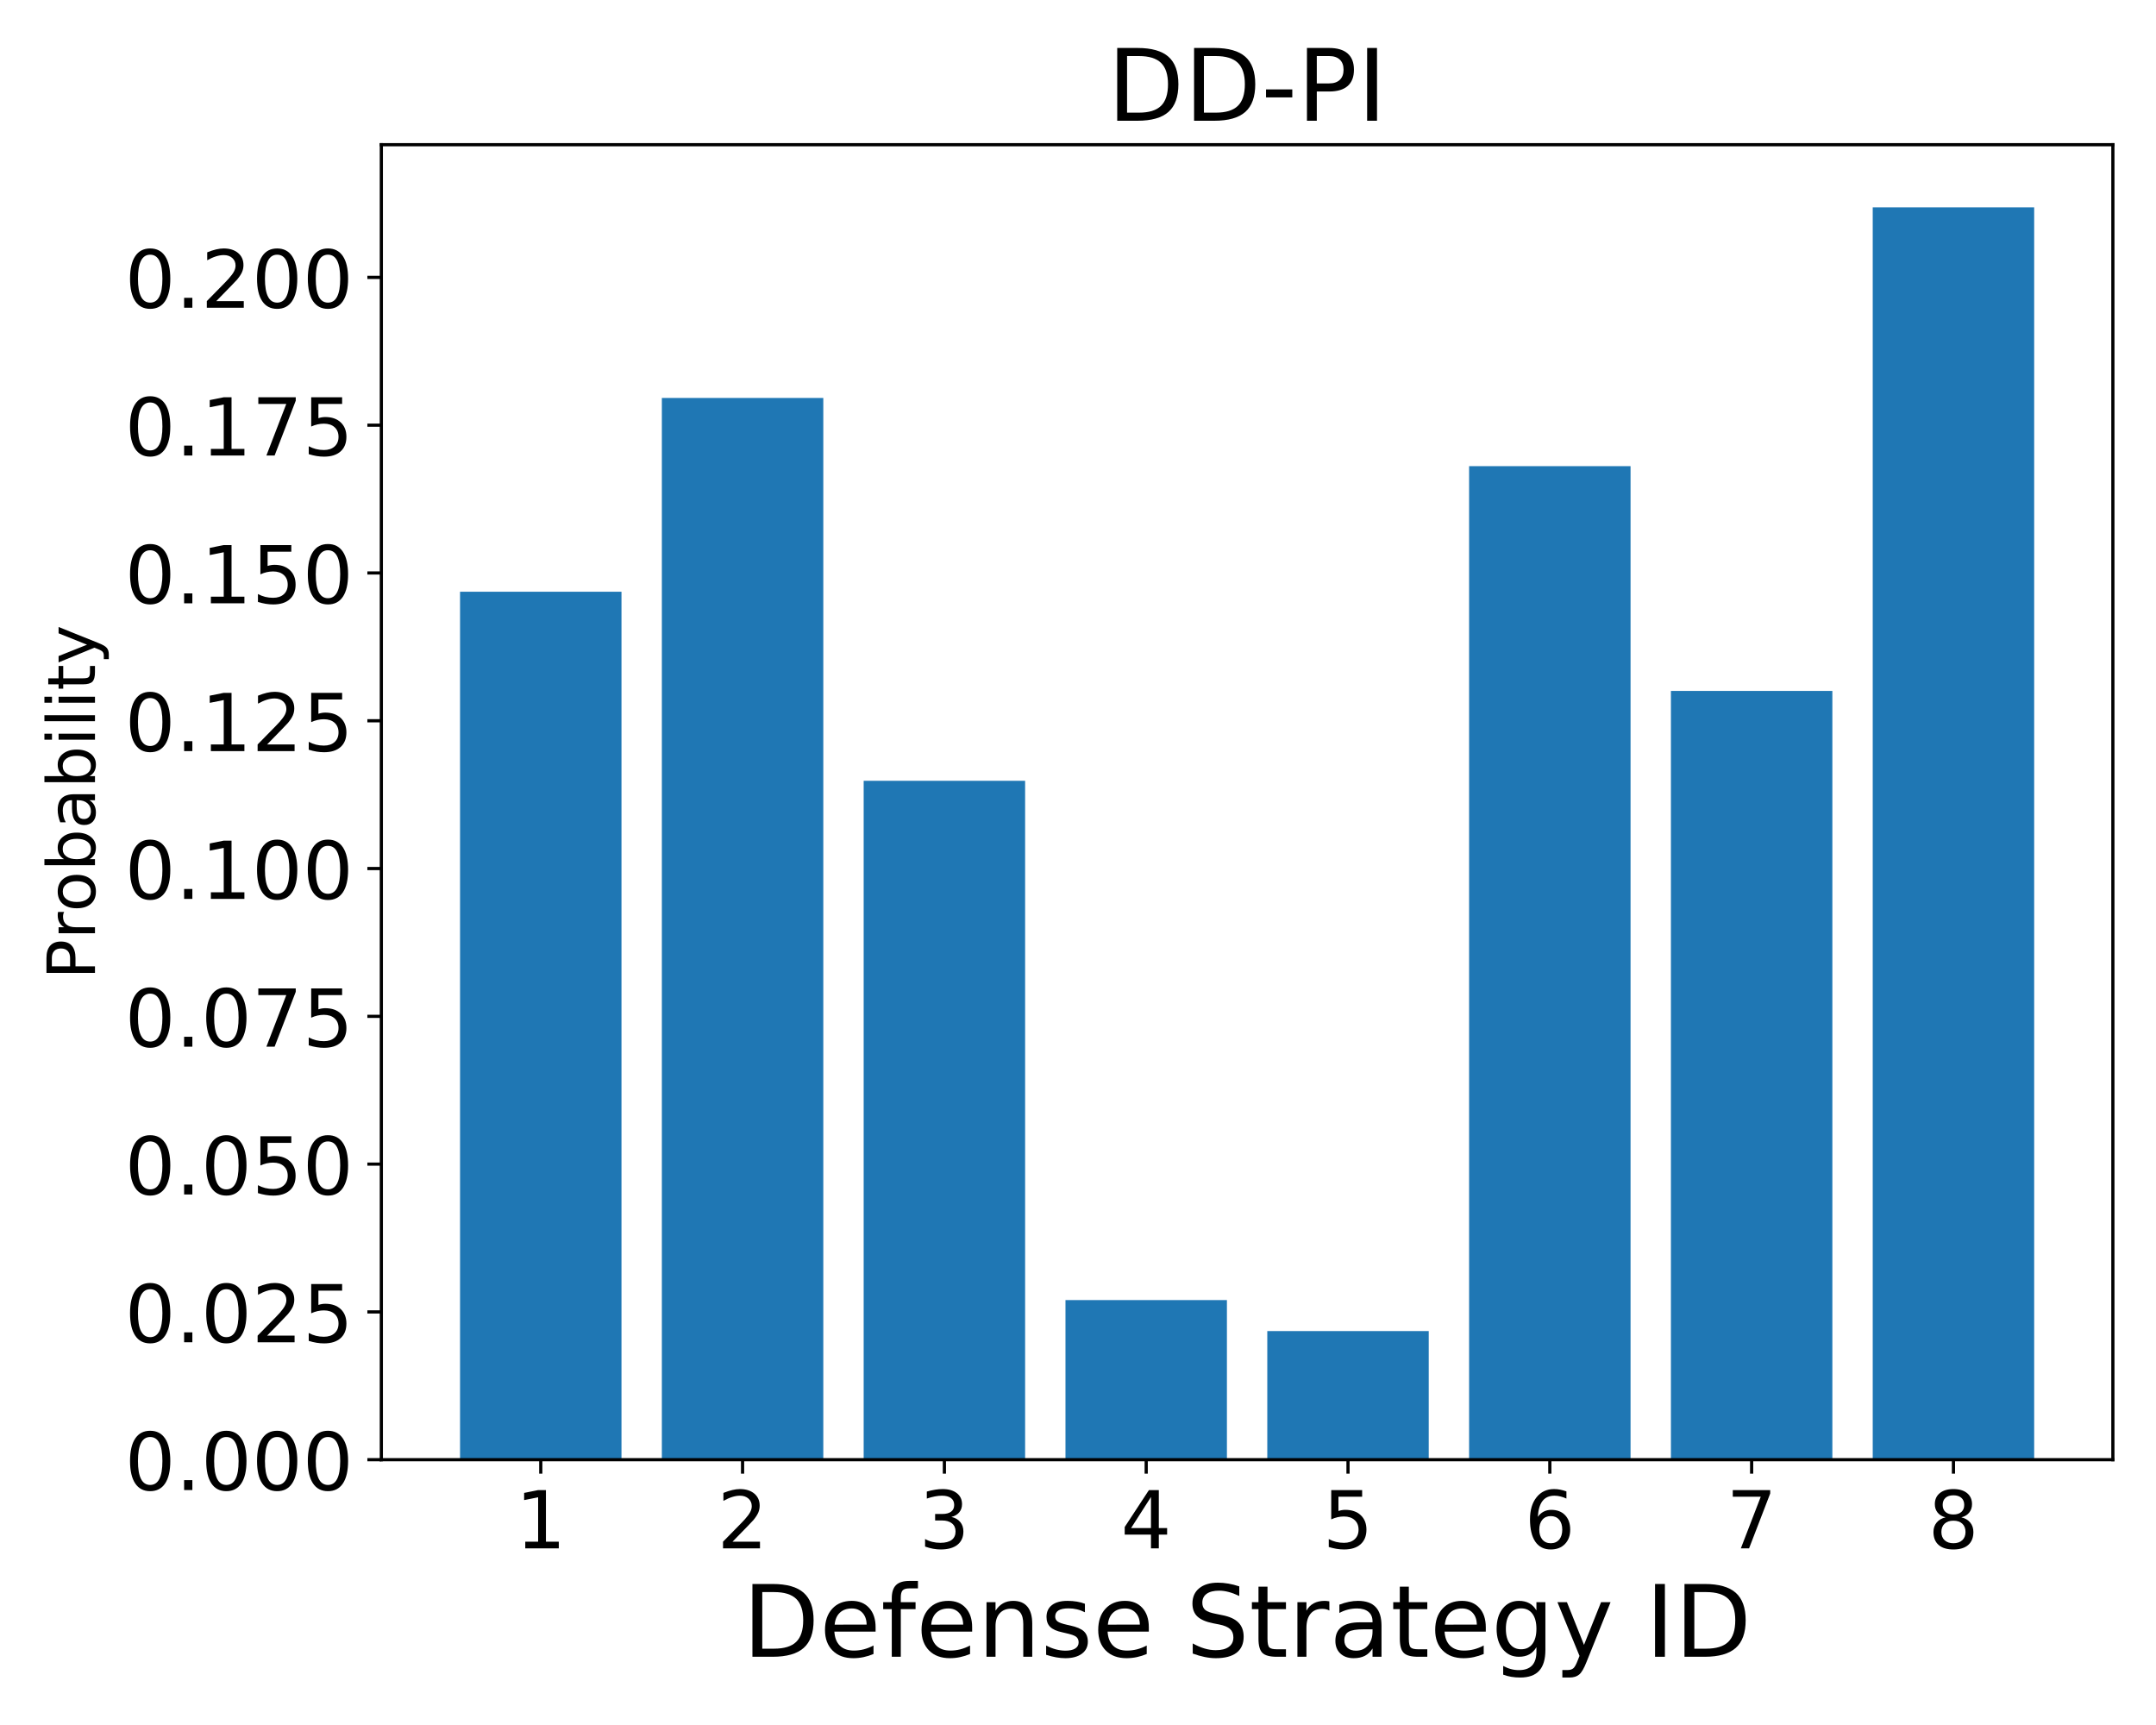
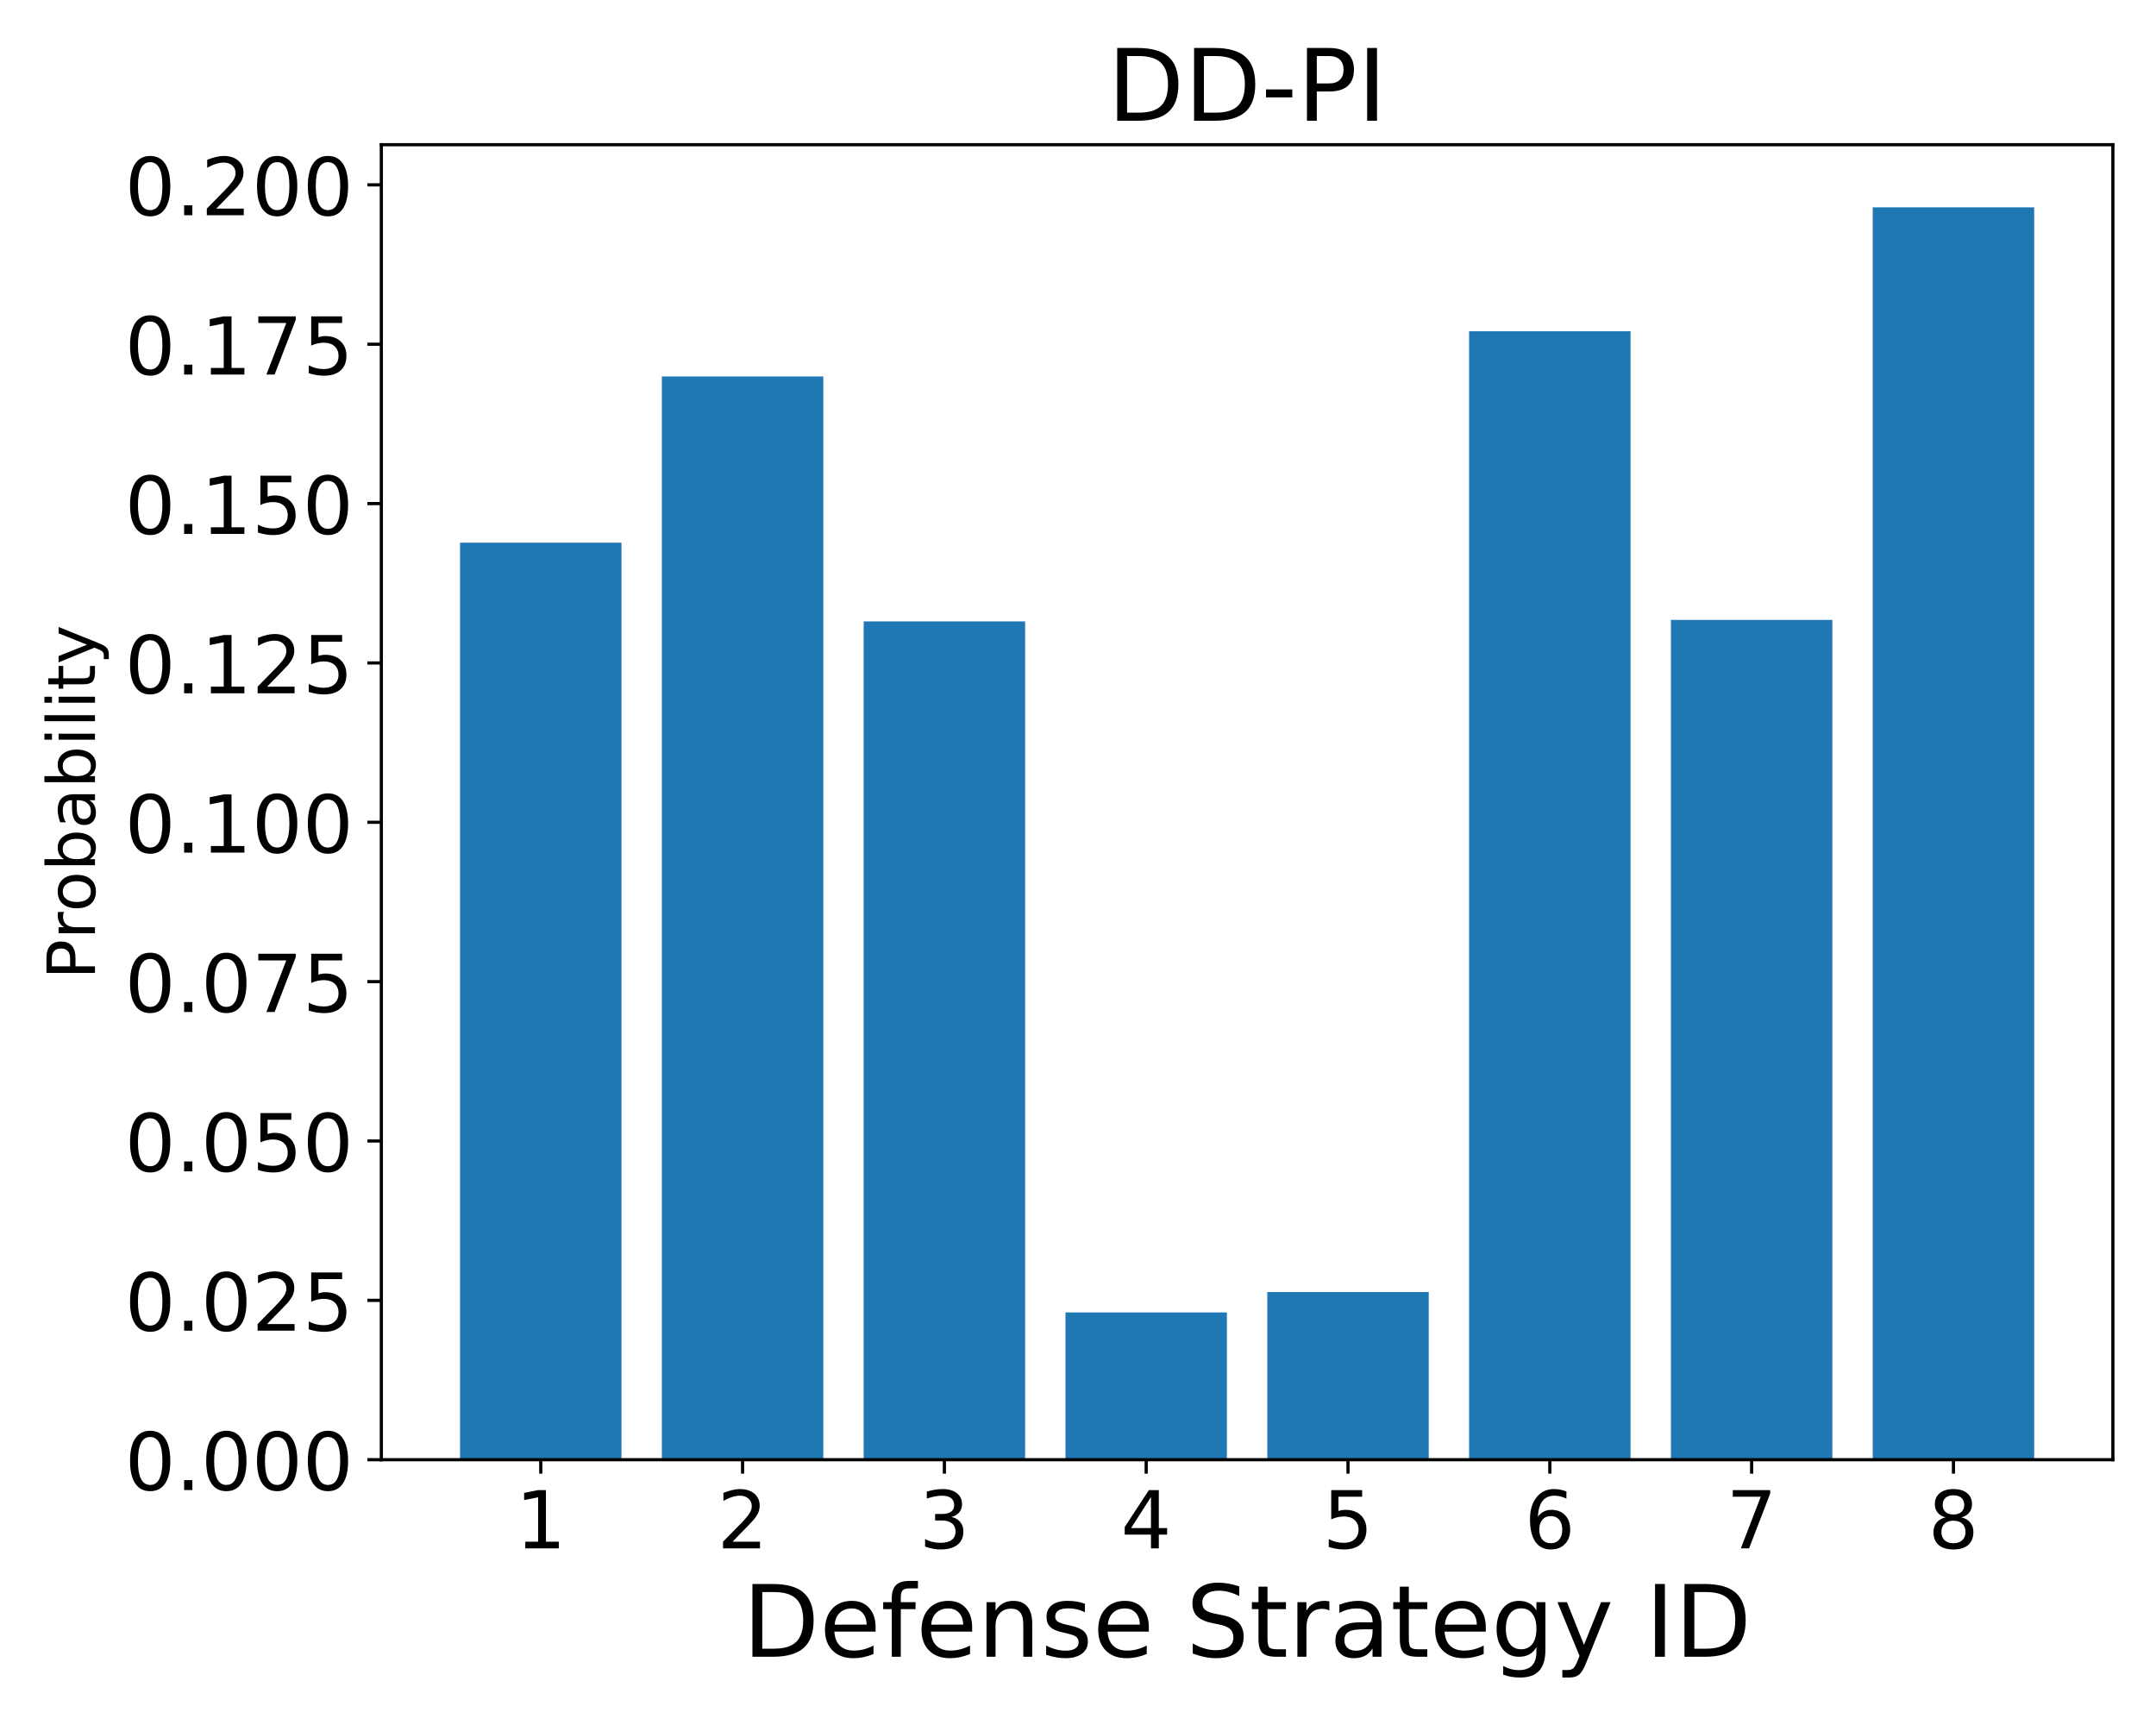
<svg xmlns="http://www.w3.org/2000/svg" xmlns:xlink="http://www.w3.org/1999/xlink" height="432pt" version="1.1" viewBox="0 0 540 432" width="540pt">
  <defs>
    <style type="text/css">
*{stroke-linecap:butt;stroke-linejoin:round;}
  </style>
  </defs>
  <g id="figure_1">
    <g id="patch_1">
      <path d="M 0 432  L 540 432  L 540 0  L 0 0  z " style="fill:#ffffff;" />
    </g>
    <g id="axes_1">
      <g id="patch_2">
        <path d="M 95.51 365.56  L 529.2 365.56  L 529.2 36.24  L 95.51 36.24  z " style="fill:#ffffff;" />
      </g>
      <g id="patch_3">
-         <path clip-path="url(#p828feba77b)" d="M 115.223 365.56  L 155.66 365.56  L 155.66 148.187  L 115.223 148.187  z " style="fill:#1f77b4;" />
+         <path clip-path="url(#pcad0de9b4d)" d="M 115.223 365.56  L 155.66 365.56  L 155.66 135.9  L 115.223 135.9  z " style="fill:#1f77b4;" />
      </g>
      <g id="patch_4">
-         <path clip-path="url(#p828feba77b)" d="M 165.77 365.56  L 206.207 365.56  L 206.207 99.666  L 165.77 99.666  z " style="fill:#1f77b4;" />
+         <path clip-path="url(#pcad0de9b4d)" d="M 165.77 365.56  L 206.207 365.56  L 206.207 94.276  L 165.77 94.276  z " style="fill:#1f77b4;" />
      </g>
      <g id="patch_5">
-         <path clip-path="url(#p828feba77b)" d="M 216.316 365.56  L 256.754 365.56  L 256.754 195.543  L 216.316 195.543  z " style="fill:#1f77b4;" />
+         <path clip-path="url(#pcad0de9b4d)" d="M 216.316 365.56  L 256.754 365.56  L 256.754 155.616  L 216.316 155.616  z " style="fill:#1f77b4;" />
      </g>
      <g id="patch_6">
-         <path clip-path="url(#p828feba77b)" d="M 266.863 365.56  L 307.3 365.56  L 307.3 325.579  L 266.863 325.579  z " style="fill:#1f77b4;" />
+         <path clip-path="url(#pcad0de9b4d)" d="M 266.863 365.56  L 307.3 365.56  L 307.3 328.683  L 266.863 328.683  z " style="fill:#1f77b4;" />
      </g>
      <g id="patch_7">
-         <path clip-path="url(#p828feba77b)" d="M 317.41 365.56  L 357.847 365.56  L 357.847 333.342  L 317.41 333.342  z " style="fill:#1f77b4;" />
+         <path clip-path="url(#pcad0de9b4d)" d="M 317.41 365.56  L 357.847 365.56  L 357.847 323.571  L 317.41 323.571  z " style="fill:#1f77b4;" />
      </g>
      <g id="patch_8">
-         <path clip-path="url(#p828feba77b)" d="M 367.956 365.56  L 408.394 365.56  L 408.394 116.746  L 367.956 116.746  z " style="fill:#1f77b4;" />
+         <path clip-path="url(#pcad0de9b4d)" d="M 367.956 365.56  L 408.394 365.56  L 408.394 82.957  L 367.956 82.957  z " style="fill:#1f77b4;" />
      </g>
      <g id="patch_9">
-         <path clip-path="url(#p828feba77b)" d="M 418.503 365.56  L 458.94 365.56  L 458.94 173.03  L 418.503 173.03  z " style="fill:#1f77b4;" />
+         <path clip-path="url(#pcad0de9b4d)" d="M 418.503 365.56  L 458.94 365.56  L 458.94 155.251  L 418.503 155.251  z " style="fill:#1f77b4;" />
      </g>
      <g id="patch_10">
-         <path clip-path="url(#p828feba77b)" d="M 469.05 365.56  L 509.487 365.56  L 509.487 51.922  L 469.05 51.922  z " style="fill:#1f77b4;" />
+         <path clip-path="url(#pcad0de9b4d)" d="M 469.05 365.56  L 509.487 365.56  L 509.487 51.922  L 469.05 51.922  z " style="fill:#1f77b4;" />
      </g>
      <g id="matplotlib.axis_1">
        <g id="xtick_1">
          <g id="line2d_1">
            <defs>
-               <path d="M 0 0  L 0 3.5  " id="mcb65009a37" style="stroke:#000000;stroke-width:0.8;" />
-             </defs>
-             <g>
-               <use style="stroke:#000000;stroke-width:0.8;" x="135.442" xlink:href="#mcb65009a37" y="365.56" />
+               <path d="M 0 0  L 0 3.5  " id="m6c5f95d02b" style="stroke:#000000;stroke-width:0.8;" />
+             </defs>
+             <g>
+               <use style="stroke:#000000;stroke-width:0.8;" x="135.442" xlink:href="#m6c5f95d02b" y="365.56" />
            </g>
          </g>
          <g id="text_1">
            <defs>
              <path d="M 12.406 8.297  L 28.516 8.297  L 28.516 63.922  L 10.984 60.406  L 10.984 69.391  L 28.422 72.906  L 38.281 72.906  L 38.281 8.297  L 54.391 8.297  L 54.391 0  L 12.406 0  z " id="DejaVuSans-49" />
            </defs>
            <g transform="translate(129.0793 387.7569)scale(0.2 -0.2)">
              <use xlink:href="#DejaVuSans-49" />
            </g>
          </g>
        </g>
        <g id="xtick_2">
          <g id="line2d_2">
            <g>
-               <use style="stroke:#000000;stroke-width:0.8;" x="185.988" xlink:href="#mcb65009a37" y="365.56" />
+               <use style="stroke:#000000;stroke-width:0.8;" x="185.988" xlink:href="#m6c5f95d02b" y="365.56" />
            </g>
          </g>
          <g id="text_2">
            <defs>
              <path d="M 19.188 8.297  L 53.609 8.297  L 53.609 0  L 7.328 0  L 7.328 8.297  Q 12.938 14.109 22.625 23.891  Q 32.328 33.688 34.812 36.531  Q 39.547 41.844 41.422 45.531  Q 43.312 49.219 43.312 52.781  Q 43.312 58.594 39.234 62.25  Q 35.156 65.922 28.609 65.922  Q 23.969 65.922 18.812 64.312  Q 13.672 62.703 7.812 59.422  L 7.812 69.391  Q 13.766 71.781 18.938 73  Q 24.125 74.219 28.422 74.219  Q 39.75 74.219 46.484 68.547  Q 53.219 62.891 53.219 53.422  Q 53.219 48.922 51.531 44.891  Q 49.859 40.875 45.406 35.406  Q 44.188 33.984 37.641 27.219  Q 31.109 20.453 19.188 8.297  z " id="DejaVuSans-50" />
            </defs>
            <g transform="translate(179.6259 387.7569)scale(0.2 -0.2)">
              <use xlink:href="#DejaVuSans-50" />
            </g>
          </g>
        </g>
        <g id="xtick_3">
          <g id="line2d_3">
            <g>
-               <use style="stroke:#000000;stroke-width:0.8;" x="236.535" xlink:href="#mcb65009a37" y="365.56" />
+               <use style="stroke:#000000;stroke-width:0.8;" x="236.535" xlink:href="#m6c5f95d02b" y="365.56" />
            </g>
          </g>
          <g id="text_3">
            <defs>
              <path d="M 40.578 39.312  Q 47.656 37.797 51.625 33  Q 55.609 28.219 55.609 21.188  Q 55.609 10.406 48.188 4.484  Q 40.766 -1.422 27.094 -1.422  Q 22.516 -1.422 17.656 -0.516  Q 12.797 0.391 7.625 2.203  L 7.625 11.719  Q 11.719 9.328 16.594 8.109  Q 21.484 6.891 26.812 6.891  Q 36.078 6.891 40.938 10.547  Q 45.797 14.203 45.797 21.188  Q 45.797 27.641 41.281 31.266  Q 36.766 34.906 28.719 34.906  L 20.219 34.906  L 20.219 43.016  L 29.109 43.016  Q 36.375 43.016 40.234 45.922  Q 44.094 48.828 44.094 54.297  Q 44.094 59.906 40.109 62.906  Q 36.141 65.922 28.719 65.922  Q 24.656 65.922 20.016 65.031  Q 15.375 64.156 9.812 62.312  L 9.812 71.094  Q 15.438 72.656 20.344 73.438  Q 25.25 74.219 29.594 74.219  Q 40.828 74.219 47.359 69.109  Q 53.906 64.016 53.906 55.328  Q 53.906 49.266 50.438 45.094  Q 46.969 40.922 40.578 39.312  z " id="DejaVuSans-51" />
            </defs>
            <g transform="translate(230.1726 387.7569)scale(0.2 -0.2)">
              <use xlink:href="#DejaVuSans-51" />
            </g>
          </g>
        </g>
        <g id="xtick_4">
          <g id="line2d_4">
            <g>
-               <use style="stroke:#000000;stroke-width:0.8;" x="287.082" xlink:href="#mcb65009a37" y="365.56" />
+               <use style="stroke:#000000;stroke-width:0.8;" x="287.082" xlink:href="#m6c5f95d02b" y="365.56" />
            </g>
          </g>
          <g id="text_4">
            <defs>
              <path d="M 37.797 64.312  L 12.891 25.391  L 37.797 25.391  z M 35.203 72.906  L 47.609 72.906  L 47.609 25.391  L 58.016 25.391  L 58.016 17.188  L 47.609 17.188  L 47.609 0  L 37.797 0  L 37.797 17.188  L 4.891 17.188  L 4.891 26.703  z " id="DejaVuSans-52" />
            </defs>
            <g transform="translate(280.7192 387.7569)scale(0.2 -0.2)">
              <use xlink:href="#DejaVuSans-52" />
            </g>
          </g>
        </g>
        <g id="xtick_5">
          <g id="line2d_5">
            <g>
-               <use style="stroke:#000000;stroke-width:0.8;" x="337.628" xlink:href="#mcb65009a37" y="365.56" />
+               <use style="stroke:#000000;stroke-width:0.8;" x="337.628" xlink:href="#m6c5f95d02b" y="365.56" />
            </g>
          </g>
          <g id="text_5">
            <defs>
              <path d="M 10.797 72.906  L 49.516 72.906  L 49.516 64.594  L 19.828 64.594  L 19.828 46.734  Q 21.969 47.469 24.109 47.828  Q 26.266 48.188 28.422 48.188  Q 40.625 48.188 47.75 41.5  Q 54.891 34.812 54.891 23.391  Q 54.891 11.625 47.562 5.094  Q 40.234 -1.422 26.906 -1.422  Q 22.312 -1.422 17.547 -0.641  Q 12.797 0.141 7.719 1.703  L 7.719 11.625  Q 12.109 9.234 16.797 8.062  Q 21.484 6.891 26.703 6.891  Q 35.156 6.891 40.078 11.328  Q 45.016 15.766 45.016 23.391  Q 45.016 31 40.078 35.438  Q 35.156 39.891 26.703 39.891  Q 22.75 39.891 18.812 39.016  Q 14.891 38.141 10.797 36.281  z " id="DejaVuSans-53" />
            </defs>
            <g transform="translate(331.2658 387.7569)scale(0.2 -0.2)">
              <use xlink:href="#DejaVuSans-53" />
            </g>
          </g>
        </g>
        <g id="xtick_6">
          <g id="line2d_6">
            <g>
-               <use style="stroke:#000000;stroke-width:0.8;" x="388.175" xlink:href="#mcb65009a37" y="365.56" />
+               <use style="stroke:#000000;stroke-width:0.8;" x="388.175" xlink:href="#m6c5f95d02b" y="365.56" />
            </g>
          </g>
          <g id="text_6">
            <defs>
              <path d="M 33.016 40.375  Q 26.375 40.375 22.484 35.828  Q 18.609 31.297 18.609 23.391  Q 18.609 15.531 22.484 10.953  Q 26.375 6.391 33.016 6.391  Q 39.656 6.391 43.531 10.953  Q 47.406 15.531 47.406 23.391  Q 47.406 31.297 43.531 35.828  Q 39.656 40.375 33.016 40.375  z M 52.594 71.297  L 52.594 62.312  Q 48.875 64.062 45.094 64.984  Q 41.312 65.922 37.594 65.922  Q 27.828 65.922 22.672 59.328  Q 17.531 52.734 16.797 39.406  Q 19.672 43.656 24.016 45.922  Q 28.375 48.188 33.594 48.188  Q 44.578 48.188 50.953 41.516  Q 57.328 34.859 57.328 23.391  Q 57.328 12.156 50.688 5.359  Q 44.047 -1.422 33.016 -1.422  Q 20.359 -1.422 13.672 8.266  Q 6.984 17.969 6.984 36.375  Q 6.984 53.656 15.188 63.938  Q 23.391 74.219 37.203 74.219  Q 40.922 74.219 44.703 73.484  Q 48.484 72.75 52.594 71.297  z " id="DejaVuSans-54" />
            </defs>
            <g transform="translate(381.8124 387.7569)scale(0.2 -0.2)">
              <use xlink:href="#DejaVuSans-54" />
            </g>
          </g>
        </g>
        <g id="xtick_7">
          <g id="line2d_7">
            <g>
-               <use style="stroke:#000000;stroke-width:0.8;" x="438.722" xlink:href="#mcb65009a37" y="365.56" />
+               <use style="stroke:#000000;stroke-width:0.8;" x="438.722" xlink:href="#m6c5f95d02b" y="365.56" />
            </g>
          </g>
          <g id="text_7">
            <defs>
              <path d="M 8.203 72.906  L 55.078 72.906  L 55.078 68.703  L 28.609 0  L 18.312 0  L 43.219 64.594  L 8.203 64.594  z " id="DejaVuSans-55" />
            </defs>
            <g transform="translate(432.3591 387.7569)scale(0.2 -0.2)">
              <use xlink:href="#DejaVuSans-55" />
            </g>
          </g>
        </g>
        <g id="xtick_8">
          <g id="line2d_8">
            <g>
-               <use style="stroke:#000000;stroke-width:0.8;" x="489.268" xlink:href="#mcb65009a37" y="365.56" />
+               <use style="stroke:#000000;stroke-width:0.8;" x="489.268" xlink:href="#m6c5f95d02b" y="365.56" />
            </g>
          </g>
          <g id="text_8">
            <defs>
              <path d="M 31.781 34.625  Q 24.75 34.625 20.719 30.859  Q 16.703 27.094 16.703 20.516  Q 16.703 13.922 20.719 10.156  Q 24.75 6.391 31.781 6.391  Q 38.812 6.391 42.859 10.172  Q 46.922 13.969 46.922 20.516  Q 46.922 27.094 42.891 30.859  Q 38.875 34.625 31.781 34.625  z M 21.922 38.812  Q 15.578 40.375 12.031 44.719  Q 8.5 49.078 8.5 55.328  Q 8.5 64.062 14.719 69.141  Q 20.953 74.219 31.781 74.219  Q 42.672 74.219 48.875 69.141  Q 55.078 64.062 55.078 55.328  Q 55.078 49.078 51.531 44.719  Q 48 40.375 41.703 38.812  Q 48.828 37.156 52.797 32.312  Q 56.781 27.484 56.781 20.516  Q 56.781 9.906 50.312 4.234  Q 43.844 -1.422 31.781 -1.422  Q 19.734 -1.422 13.25 4.234  Q 6.781 9.906 6.781 20.516  Q 6.781 27.484 10.781 32.312  Q 14.797 37.156 21.922 38.812  z M 18.312 54.391  Q 18.312 48.734 21.844 45.562  Q 25.391 42.391 31.781 42.391  Q 38.141 42.391 41.719 45.562  Q 45.312 48.734 45.312 54.391  Q 45.312 60.062 41.719 63.234  Q 38.141 66.406 31.781 66.406  Q 25.391 66.406 21.844 63.234  Q 18.312 60.062 18.312 54.391  z " id="DejaVuSans-56" />
            </defs>
            <g transform="translate(482.9057 387.7569)scale(0.2 -0.2)">
              <use xlink:href="#DejaVuSans-56" />
            </g>
          </g>
        </g>
        <g id="text_9">
          <defs>
            <path d="M 19.672 64.797  L 19.672 8.109  L 31.594 8.109  Q 46.688 8.109 53.688 14.938  Q 60.688 21.781 60.688 36.531  Q 60.688 51.172 53.688 57.984  Q 46.688 64.797 31.594 64.797  z M 9.812 72.906  L 30.078 72.906  Q 51.266 72.906 61.172 64.094  Q 71.094 55.281 71.094 36.531  Q 71.094 17.672 61.125 8.828  Q 51.172 0 30.078 0  L 9.812 0  z " id="DejaVuSans-68" />
            <path d="M 56.203 29.594  L 56.203 25.203  L 14.891 25.203  Q 15.484 15.922 20.484 11.062  Q 25.484 6.203 34.422 6.203  Q 39.594 6.203 44.453 7.469  Q 49.312 8.734 54.109 11.281  L 54.109 2.781  Q 49.266 0.734 44.188 -0.344  Q 39.109 -1.422 33.891 -1.422  Q 20.797 -1.422 13.156 6.188  Q 5.516 13.812 5.516 26.812  Q 5.516 40.234 12.766 48.109  Q 20.016 56 32.328 56  Q 43.359 56 49.781 48.891  Q 56.203 41.797 56.203 29.594  z M 47.219 32.234  Q 47.125 39.594 43.094 43.984  Q 39.062 48.391 32.422 48.391  Q 24.906 48.391 20.391 44.141  Q 15.875 39.891 15.188 32.172  z " id="DejaVuSans-101" />
            <path d="M 37.109 75.984  L 37.109 68.5  L 28.516 68.5  Q 23.688 68.5 21.797 66.547  Q 19.922 64.594 19.922 59.516  L 19.922 54.688  L 34.719 54.688  L 34.719 47.703  L 19.922 47.703  L 19.922 0  L 10.891 0  L 10.891 47.703  L 2.297 47.703  L 2.297 54.688  L 10.891 54.688  L 10.891 58.5  Q 10.891 67.625 15.141 71.797  Q 19.391 75.984 28.609 75.984  z " id="DejaVuSans-102" />
            <path d="M 54.891 33.016  L 54.891 0  L 45.906 0  L 45.906 32.719  Q 45.906 40.484 42.875 44.328  Q 39.844 48.188 33.797 48.188  Q 26.516 48.188 22.312 43.547  Q 18.109 38.922 18.109 30.906  L 18.109 0  L 9.078 0  L 9.078 54.688  L 18.109 54.688  L 18.109 46.188  Q 21.344 51.125 25.703 53.562  Q 30.078 56 35.797 56  Q 45.219 56 50.047 50.172  Q 54.891 44.344 54.891 33.016  z " id="DejaVuSans-110" />
            <path d="M 44.281 53.078  L 44.281 44.578  Q 40.484 46.531 36.375 47.5  Q 32.281 48.484 27.875 48.484  Q 21.188 48.484 17.844 46.438  Q 14.5 44.391 14.5 40.281  Q 14.5 37.156 16.891 35.375  Q 19.281 33.594 26.516 31.984  L 29.594 31.297  Q 39.156 29.25 43.188 25.516  Q 47.219 21.781 47.219 15.094  Q 47.219 7.469 41.188 3.016  Q 35.156 -1.422 24.609 -1.422  Q 20.219 -1.422 15.453 -0.562  Q 10.688 0.297 5.422 2  L 5.422 11.281  Q 10.406 8.688 15.234 7.391  Q 20.062 6.109 24.812 6.109  Q 31.156 6.109 34.562 8.281  Q 37.984 10.453 37.984 14.406  Q 37.984 18.062 35.516 20.016  Q 33.062 21.969 24.703 23.781  L 21.578 24.516  Q 13.234 26.266 9.516 29.906  Q 5.812 33.547 5.812 39.891  Q 5.812 47.609 11.281 51.797  Q 16.75 56 26.812 56  Q 31.781 56 36.172 55.266  Q 40.578 54.547 44.281 53.078  z " id="DejaVuSans-115" />
            <path id="DejaVuSans-32" />
            <path d="M 53.516 70.516  L 53.516 60.891  Q 47.906 63.578 42.922 64.891  Q 37.938 66.219 33.297 66.219  Q 25.25 66.219 20.875 63.094  Q 16.5 59.969 16.5 54.203  Q 16.5 49.359 19.406 46.891  Q 22.312 44.438 30.422 42.922  L 36.375 41.703  Q 47.406 39.594 52.656 34.297  Q 57.906 29 57.906 20.125  Q 57.906 9.516 50.797 4.047  Q 43.703 -1.422 29.984 -1.422  Q 24.812 -1.422 18.969 -0.25  Q 13.141 0.922 6.891 3.219  L 6.891 13.375  Q 12.891 10.016 18.656 8.297  Q 24.422 6.594 29.984 6.594  Q 38.422 6.594 43.016 9.906  Q 47.609 13.234 47.609 19.391  Q 47.609 24.75 44.312 27.781  Q 41.016 30.812 33.5 32.328  L 27.484 33.5  Q 16.453 35.688 11.516 40.375  Q 6.594 45.062 6.594 53.422  Q 6.594 63.094 13.406 68.656  Q 20.219 74.219 32.172 74.219  Q 37.312 74.219 42.625 73.281  Q 47.953 72.359 53.516 70.516  z " id="DejaVuSans-83" />
            <path d="M 18.312 70.219  L 18.312 54.688  L 36.812 54.688  L 36.812 47.703  L 18.312 47.703  L 18.312 18.016  Q 18.312 11.328 20.141 9.422  Q 21.969 7.516 27.594 7.516  L 36.812 7.516  L 36.812 0  L 27.594 0  Q 17.188 0 13.234 3.875  Q 9.281 7.766 9.281 18.016  L 9.281 47.703  L 2.688 47.703  L 2.688 54.688  L 9.281 54.688  L 9.281 70.219  z " id="DejaVuSans-116" />
            <path d="M 41.109 46.297  Q 39.594 47.172 37.812 47.578  Q 36.031 48 33.891 48  Q 26.266 48 22.188 43.047  Q 18.109 38.094 18.109 28.812  L 18.109 0  L 9.078 0  L 9.078 54.688  L 18.109 54.688  L 18.109 46.188  Q 20.953 51.172 25.484 53.578  Q 30.031 56 36.531 56  Q 37.453 56 38.578 55.875  Q 39.703 55.766 41.062 55.516  z " id="DejaVuSans-114" />
            <path d="M 34.281 27.484  Q 23.391 27.484 19.188 25  Q 14.984 22.516 14.984 16.5  Q 14.984 11.719 18.141 8.906  Q 21.297 6.109 26.703 6.109  Q 34.188 6.109 38.703 11.406  Q 43.219 16.703 43.219 25.484  L 43.219 27.484  z M 52.203 31.203  L 52.203 0  L 43.219 0  L 43.219 8.297  Q 40.141 3.328 35.547 0.953  Q 30.953 -1.422 24.312 -1.422  Q 15.922 -1.422 10.953 3.297  Q 6 8.016 6 15.922  Q 6 25.141 12.172 29.828  Q 18.359 34.516 30.609 34.516  L 43.219 34.516  L 43.219 35.406  Q 43.219 41.609 39.141 45  Q 35.062 48.391 27.688 48.391  Q 23 48.391 18.547 47.266  Q 14.109 46.141 10.016 43.891  L 10.016 52.203  Q 14.938 54.109 19.578 55.047  Q 24.219 56 28.609 56  Q 40.484 56 46.344 49.844  Q 52.203 43.703 52.203 31.203  z " id="DejaVuSans-97" />
            <path d="M 45.406 27.984  Q 45.406 37.75 41.375 43.109  Q 37.359 48.484 30.078 48.484  Q 22.859 48.484 18.828 43.109  Q 14.797 37.75 14.797 27.984  Q 14.797 18.266 18.828 12.891  Q 22.859 7.516 30.078 7.516  Q 37.359 7.516 41.375 12.891  Q 45.406 18.266 45.406 27.984  z M 54.391 6.781  Q 54.391 -7.172 48.188 -13.984  Q 42 -20.797 29.203 -20.797  Q 24.469 -20.797 20.266 -20.094  Q 16.062 -19.391 12.109 -17.922  L 12.109 -9.188  Q 16.062 -11.328 19.922 -12.344  Q 23.781 -13.375 27.781 -13.375  Q 36.625 -13.375 41.016 -8.766  Q 45.406 -4.156 45.406 5.172  L 45.406 9.625  Q 42.625 4.781 38.281 2.391  Q 33.938 0 27.875 0  Q 17.828 0 11.672 7.656  Q 5.516 15.328 5.516 27.984  Q 5.516 40.672 11.672 48.328  Q 17.828 56 27.875 56  Q 33.938 56 38.281 53.609  Q 42.625 51.219 45.406 46.391  L 45.406 54.688  L 54.391 54.688  z " id="DejaVuSans-103" />
            <path d="M 32.172 -5.078  Q 28.375 -14.844 24.75 -17.812  Q 21.141 -20.797 15.094 -20.797  L 7.906 -20.797  L 7.906 -13.281  L 13.188 -13.281  Q 16.891 -13.281 18.938 -11.516  Q 21 -9.766 23.484 -3.219  L 25.094 0.875  L 2.984 54.688  L 12.5 54.688  L 29.594 11.922  L 46.688 54.688  L 56.203 54.688  z " id="DejaVuSans-121" />
            <path d="M 9.812 72.906  L 19.672 72.906  L 19.672 0  L 9.812 0  z " id="DejaVuSans-73" />
          </defs>
          <g transform="translate(186.0034 414.9123)scale(0.25 -0.25)">
            <use xlink:href="#DejaVuSans-68" />
            <use x="77.002" xlink:href="#DejaVuSans-101" />
            <use x="138.525" xlink:href="#DejaVuSans-102" />
            <use x="173.73" xlink:href="#DejaVuSans-101" />
            <use x="235.254" xlink:href="#DejaVuSans-110" />
            <use x="298.633" xlink:href="#DejaVuSans-115" />
            <use x="350.732" xlink:href="#DejaVuSans-101" />
            <use x="412.256" xlink:href="#DejaVuSans-32" />
            <use x="444.043" xlink:href="#DejaVuSans-83" />
            <use x="507.52" xlink:href="#DejaVuSans-116" />
            <use x="546.729" xlink:href="#DejaVuSans-114" />
            <use x="587.842" xlink:href="#DejaVuSans-97" />
            <use x="649.121" xlink:href="#DejaVuSans-116" />
            <use x="688.33" xlink:href="#DejaVuSans-101" />
            <use x="749.854" xlink:href="#DejaVuSans-103" />
            <use x="813.33" xlink:href="#DejaVuSans-121" />
            <use x="872.51" xlink:href="#DejaVuSans-32" />
            <use x="904.297" xlink:href="#DejaVuSans-73" />
            <use x="933.789" xlink:href="#DejaVuSans-68" />
          </g>
        </g>
      </g>
      <g id="matplotlib.axis_2">
        <g id="ytick_1">
          <g id="line2d_9">
            <defs>
-               <path d="M 0 0  L -3.5 0  " id="m044a500d5b" style="stroke:#000000;stroke-width:0.8;" />
-             </defs>
-             <g>
-               <use style="stroke:#000000;stroke-width:0.8;" x="95.51" xlink:href="#m044a500d5b" y="365.56" />
+               <path d="M 0 0  L -3.5 0  " id="m32266cb6d8" style="stroke:#000000;stroke-width:0.8;" />
+             </defs>
+             <g>
+               <use style="stroke:#000000;stroke-width:0.8;" x="95.51" xlink:href="#m32266cb6d8" y="365.56" />
            </g>
          </g>
          <g id="text_10">
            <defs>
              <path d="M 31.781 66.406  Q 24.172 66.406 20.328 58.906  Q 16.5 51.422 16.5 36.375  Q 16.5 21.391 20.328 13.891  Q 24.172 6.391 31.781 6.391  Q 39.453 6.391 43.281 13.891  Q 47.125 21.391 47.125 36.375  Q 47.125 51.422 43.281 58.906  Q 39.453 66.406 31.781 66.406  z M 31.781 74.219  Q 44.047 74.219 50.516 64.516  Q 56.984 54.828 56.984 36.375  Q 56.984 17.969 50.516 8.266  Q 44.047 -1.422 31.781 -1.422  Q 19.531 -1.422 13.062 8.266  Q 6.594 17.969 6.594 36.375  Q 6.594 54.828 13.062 64.516  Q 19.531 74.219 31.781 74.219  z " id="DejaVuSans-48" />
              <path d="M 10.688 12.406  L 21 12.406  L 21 0  L 10.688 0  z " id="DejaVuSans-46" />
            </defs>
            <g transform="translate(31.25375 373.1584)scale(0.2 -0.2)">
              <use xlink:href="#DejaVuSans-48" />
              <use x="63.623" xlink:href="#DejaVuSans-46" />
              <use x="95.41" xlink:href="#DejaVuSans-48" />
              <use x="159.033" xlink:href="#DejaVuSans-48" />
              <use x="222.656" xlink:href="#DejaVuSans-48" />
            </g>
          </g>
        </g>
        <g id="ytick_2">
          <g id="line2d_10">
            <g>
-               <use style="stroke:#000000;stroke-width:0.8;" x="95.51" xlink:href="#m044a500d5b" y="328.548" />
+               <use style="stroke:#000000;stroke-width:0.8;" x="95.51" xlink:href="#m32266cb6d8" y="325.652" />
            </g>
          </g>
          <g id="text_11">
-             <g transform="translate(31.25375 336.1468)scale(0.2 -0.2)">
+             <g transform="translate(31.25375 333.2508)scale(0.2 -0.2)">
              <use xlink:href="#DejaVuSans-48" />
              <use x="63.623" xlink:href="#DejaVuSans-46" />
              <use x="95.41" xlink:href="#DejaVuSans-48" />
              <use x="159.033" xlink:href="#DejaVuSans-50" />
              <use x="222.656" xlink:href="#DejaVuSans-53" />
            </g>
          </g>
        </g>
        <g id="ytick_3">
          <g id="line2d_11">
            <g>
-               <use style="stroke:#000000;stroke-width:0.8;" x="95.51" xlink:href="#m044a500d5b" y="291.537" />
+               <use style="stroke:#000000;stroke-width:0.8;" x="95.51" xlink:href="#m32266cb6d8" y="285.745" />
            </g>
          </g>
          <g id="text_12">
-             <g transform="translate(31.25375 299.1352)scale(0.2 -0.2)">
+             <g transform="translate(31.25375 293.3432)scale(0.2 -0.2)">
              <use xlink:href="#DejaVuSans-48" />
              <use x="63.623" xlink:href="#DejaVuSans-46" />
              <use x="95.41" xlink:href="#DejaVuSans-48" />
              <use x="159.033" xlink:href="#DejaVuSans-53" />
              <use x="222.656" xlink:href="#DejaVuSans-48" />
            </g>
          </g>
        </g>
        <g id="ytick_4">
          <g id="line2d_12">
            <g>
-               <use style="stroke:#000000;stroke-width:0.8;" x="95.51" xlink:href="#m044a500d5b" y="254.525" />
+               <use style="stroke:#000000;stroke-width:0.8;" x="95.51" xlink:href="#m32266cb6d8" y="245.837" />
            </g>
          </g>
          <g id="text_13">
-             <g transform="translate(31.25375 262.1236)scale(0.2 -0.2)">
+             <g transform="translate(31.25375 253.4356)scale(0.2 -0.2)">
              <use xlink:href="#DejaVuSans-48" />
              <use x="63.623" xlink:href="#DejaVuSans-46" />
              <use x="95.41" xlink:href="#DejaVuSans-48" />
              <use x="159.033" xlink:href="#DejaVuSans-55" />
              <use x="222.656" xlink:href="#DejaVuSans-53" />
            </g>
          </g>
        </g>
        <g id="ytick_5">
          <g id="line2d_13">
            <g>
-               <use style="stroke:#000000;stroke-width:0.8;" x="95.51" xlink:href="#m044a500d5b" y="217.514" />
+               <use style="stroke:#000000;stroke-width:0.8;" x="95.51" xlink:href="#m32266cb6d8" y="205.93" />
            </g>
          </g>
          <g id="text_14">
-             <g transform="translate(31.25375 225.1119)scale(0.2 -0.2)">
+             <g transform="translate(31.25375 213.528)scale(0.2 -0.2)">
              <use xlink:href="#DejaVuSans-48" />
              <use x="63.623" xlink:href="#DejaVuSans-46" />
              <use x="95.41" xlink:href="#DejaVuSans-49" />
              <use x="159.033" xlink:href="#DejaVuSans-48" />
              <use x="222.656" xlink:href="#DejaVuSans-48" />
            </g>
          </g>
        </g>
        <g id="ytick_6">
          <g id="line2d_14">
            <g>
-               <use style="stroke:#000000;stroke-width:0.8;" x="95.51" xlink:href="#m044a500d5b" y="180.502" />
+               <use style="stroke:#000000;stroke-width:0.8;" x="95.51" xlink:href="#m32266cb6d8" y="166.022" />
            </g>
          </g>
          <g id="text_15">
-             <g transform="translate(31.25375 188.1003)scale(0.2 -0.2)">
+             <g transform="translate(31.25375 173.6203)scale(0.2 -0.2)">
              <use xlink:href="#DejaVuSans-48" />
              <use x="63.623" xlink:href="#DejaVuSans-46" />
              <use x="95.41" xlink:href="#DejaVuSans-49" />
              <use x="159.033" xlink:href="#DejaVuSans-50" />
              <use x="222.656" xlink:href="#DejaVuSans-53" />
            </g>
          </g>
        </g>
        <g id="ytick_7">
          <g id="line2d_15">
            <g>
-               <use style="stroke:#000000;stroke-width:0.8;" x="95.51" xlink:href="#m044a500d5b" y="143.49" />
+               <use style="stroke:#000000;stroke-width:0.8;" x="95.51" xlink:href="#m32266cb6d8" y="126.114" />
            </g>
          </g>
          <g id="text_16">
-             <g transform="translate(31.25375 151.0887)scale(0.2 -0.2)">
+             <g transform="translate(31.25375 133.7127)scale(0.2 -0.2)">
              <use xlink:href="#DejaVuSans-48" />
              <use x="63.623" xlink:href="#DejaVuSans-46" />
              <use x="95.41" xlink:href="#DejaVuSans-49" />
              <use x="159.033" xlink:href="#DejaVuSans-53" />
              <use x="222.656" xlink:href="#DejaVuSans-48" />
            </g>
          </g>
        </g>
        <g id="ytick_8">
          <g id="line2d_16">
            <g>
-               <use style="stroke:#000000;stroke-width:0.8;" x="95.51" xlink:href="#m044a500d5b" y="106.479" />
+               <use style="stroke:#000000;stroke-width:0.8;" x="95.51" xlink:href="#m32266cb6d8" y="86.207" />
            </g>
          </g>
          <g id="text_17">
-             <g transform="translate(31.25375 114.0771)scale(0.2 -0.2)">
+             <g transform="translate(31.25375 93.80511)scale(0.2 -0.2)">
              <use xlink:href="#DejaVuSans-48" />
              <use x="63.623" xlink:href="#DejaVuSans-46" />
              <use x="95.41" xlink:href="#DejaVuSans-49" />
              <use x="159.033" xlink:href="#DejaVuSans-55" />
              <use x="222.656" xlink:href="#DejaVuSans-53" />
            </g>
          </g>
        </g>
        <g id="ytick_9">
          <g id="line2d_17">
            <g>
-               <use style="stroke:#000000;stroke-width:0.8;" x="95.51" xlink:href="#m044a500d5b" y="69.467" />
+               <use style="stroke:#000000;stroke-width:0.8;" x="95.51" xlink:href="#m32266cb6d8" y="46.299" />
            </g>
          </g>
          <g id="text_18">
-             <g transform="translate(31.25375 77.06544)scale(0.2 -0.2)">
+             <g transform="translate(31.25375 53.89749)scale(0.2 -0.2)">
              <use xlink:href="#DejaVuSans-48" />
              <use x="63.623" xlink:href="#DejaVuSans-46" />
              <use x="95.41" xlink:href="#DejaVuSans-50" />
              <use x="159.033" xlink:href="#DejaVuSans-48" />
              <use x="222.656" xlink:href="#DejaVuSans-48" />
            </g>
          </g>
        </g>
        <g id="text_19">
          <defs>
            <path d="M 19.672 64.797  L 19.672 37.406  L 32.078 37.406  Q 38.969 37.406 42.719 40.969  Q 46.484 44.531 46.484 51.125  Q 46.484 57.672 42.719 61.234  Q 38.969 64.797 32.078 64.797  z M 9.812 72.906  L 32.078 72.906  Q 44.344 72.906 50.609 67.359  Q 56.891 61.812 56.891 51.125  Q 56.891 40.328 50.609 34.812  Q 44.344 29.297 32.078 29.297  L 19.672 29.297  L 19.672 0  L 9.812 0  z " id="DejaVuSans-80" />
            <path d="M 30.609 48.391  Q 23.391 48.391 19.188 42.75  Q 14.984 37.109 14.984 27.297  Q 14.984 17.484 19.156 11.844  Q 23.344 6.203 30.609 6.203  Q 37.797 6.203 41.984 11.859  Q 46.188 17.531 46.188 27.297  Q 46.188 37.016 41.984 42.703  Q 37.797 48.391 30.609 48.391  z M 30.609 56  Q 42.328 56 49.016 48.375  Q 55.719 40.766 55.719 27.297  Q 55.719 13.875 49.016 6.219  Q 42.328 -1.422 30.609 -1.422  Q 18.844 -1.422 12.172 6.219  Q 5.516 13.875 5.516 27.297  Q 5.516 40.766 12.172 48.375  Q 18.844 56 30.609 56  z " id="DejaVuSans-111" />
            <path d="M 48.688 27.297  Q 48.688 37.203 44.609 42.844  Q 40.531 48.484 33.406 48.484  Q 26.266 48.484 22.188 42.844  Q 18.109 37.203 18.109 27.297  Q 18.109 17.391 22.188 11.75  Q 26.266 6.109 33.406 6.109  Q 40.531 6.109 44.609 11.75  Q 48.688 17.391 48.688 27.297  z M 18.109 46.391  Q 20.953 51.266 25.266 53.625  Q 29.594 56 35.594 56  Q 45.562 56 51.781 48.094  Q 58.016 40.188 58.016 27.297  Q 58.016 14.406 51.781 6.484  Q 45.562 -1.422 35.594 -1.422  Q 29.594 -1.422 25.266 0.953  Q 20.953 3.328 18.109 8.203  L 18.109 0  L 9.078 0  L 9.078 75.984  L 18.109 75.984  z " id="DejaVuSans-98" />
            <path d="M 9.422 54.688  L 18.406 54.688  L 18.406 0  L 9.422 0  z M 9.422 75.984  L 18.406 75.984  L 18.406 64.594  L 9.422 64.594  z " id="DejaVuSans-105" />
            <path d="M 9.422 75.984  L 18.406 75.984  L 18.406 0  L 9.422 0  z " id="DejaVuSans-108" />
          </defs>
          <g transform="translate(23.7876 245.2776)rotate(-90)scale(0.166667 -0.166667)">
            <use xlink:href="#DejaVuSans-80" />
            <use x="60.287" xlink:href="#DejaVuSans-114" />
            <use x="101.369" xlink:href="#DejaVuSans-111" />
            <use x="162.551" xlink:href="#DejaVuSans-98" />
            <use x="226.027" xlink:href="#DejaVuSans-97" />
            <use x="287.307" xlink:href="#DejaVuSans-98" />
            <use x="350.783" xlink:href="#DejaVuSans-105" />
            <use x="378.566" xlink:href="#DejaVuSans-108" />
            <use x="406.35" xlink:href="#DejaVuSans-105" />
            <use x="434.133" xlink:href="#DejaVuSans-116" />
            <use x="473.342" xlink:href="#DejaVuSans-121" />
          </g>
        </g>
      </g>
      <g id="patch_11">
        <path d="M 95.51 365.56  L 95.51 36.24  " style="fill:none;stroke:#000000;stroke-linecap:square;stroke-linejoin:miter;stroke-width:0.8;" />
      </g>
      <g id="patch_12">
        <path d="M 529.2 365.56  L 529.2 36.24  " style="fill:none;stroke:#000000;stroke-linecap:square;stroke-linejoin:miter;stroke-width:0.8;" />
      </g>
      <g id="patch_13">
        <path d="M 95.51 365.56  L 529.2 365.56  " style="fill:none;stroke:#000000;stroke-linecap:square;stroke-linejoin:miter;stroke-width:0.8;" />
      </g>
      <g id="patch_14">
        <path d="M 95.51 36.24  L 529.2 36.24  " style="fill:none;stroke:#000000;stroke-linecap:square;stroke-linejoin:miter;stroke-width:0.8;" />
      </g>
      <g id="text_20">
        <defs>
          <path d="M 4.891 31.391  L 31.203 31.391  L 31.203 23.391  L 4.891 23.391  z " id="DejaVuSans-45" />
        </defs>
        <g transform="translate(277.3706 30.24)scale(0.25 -0.25)">
          <use xlink:href="#DejaVuSans-68" />
          <use x="77.002" xlink:href="#DejaVuSans-68" />
          <use x="154.004" xlink:href="#DejaVuSans-45" />
          <use x="190.088" xlink:href="#DejaVuSans-80" />
          <use x="250.391" xlink:href="#DejaVuSans-73" />
        </g>
      </g>
    </g>
  </g>
  <defs>
-     <clipPath id="p828feba77b">
+     <clipPath id="pcad0de9b4d">
      <rect height="329.32" width="433.69" x="95.51" y="36.24" />
    </clipPath>
  </defs>
</svg>
